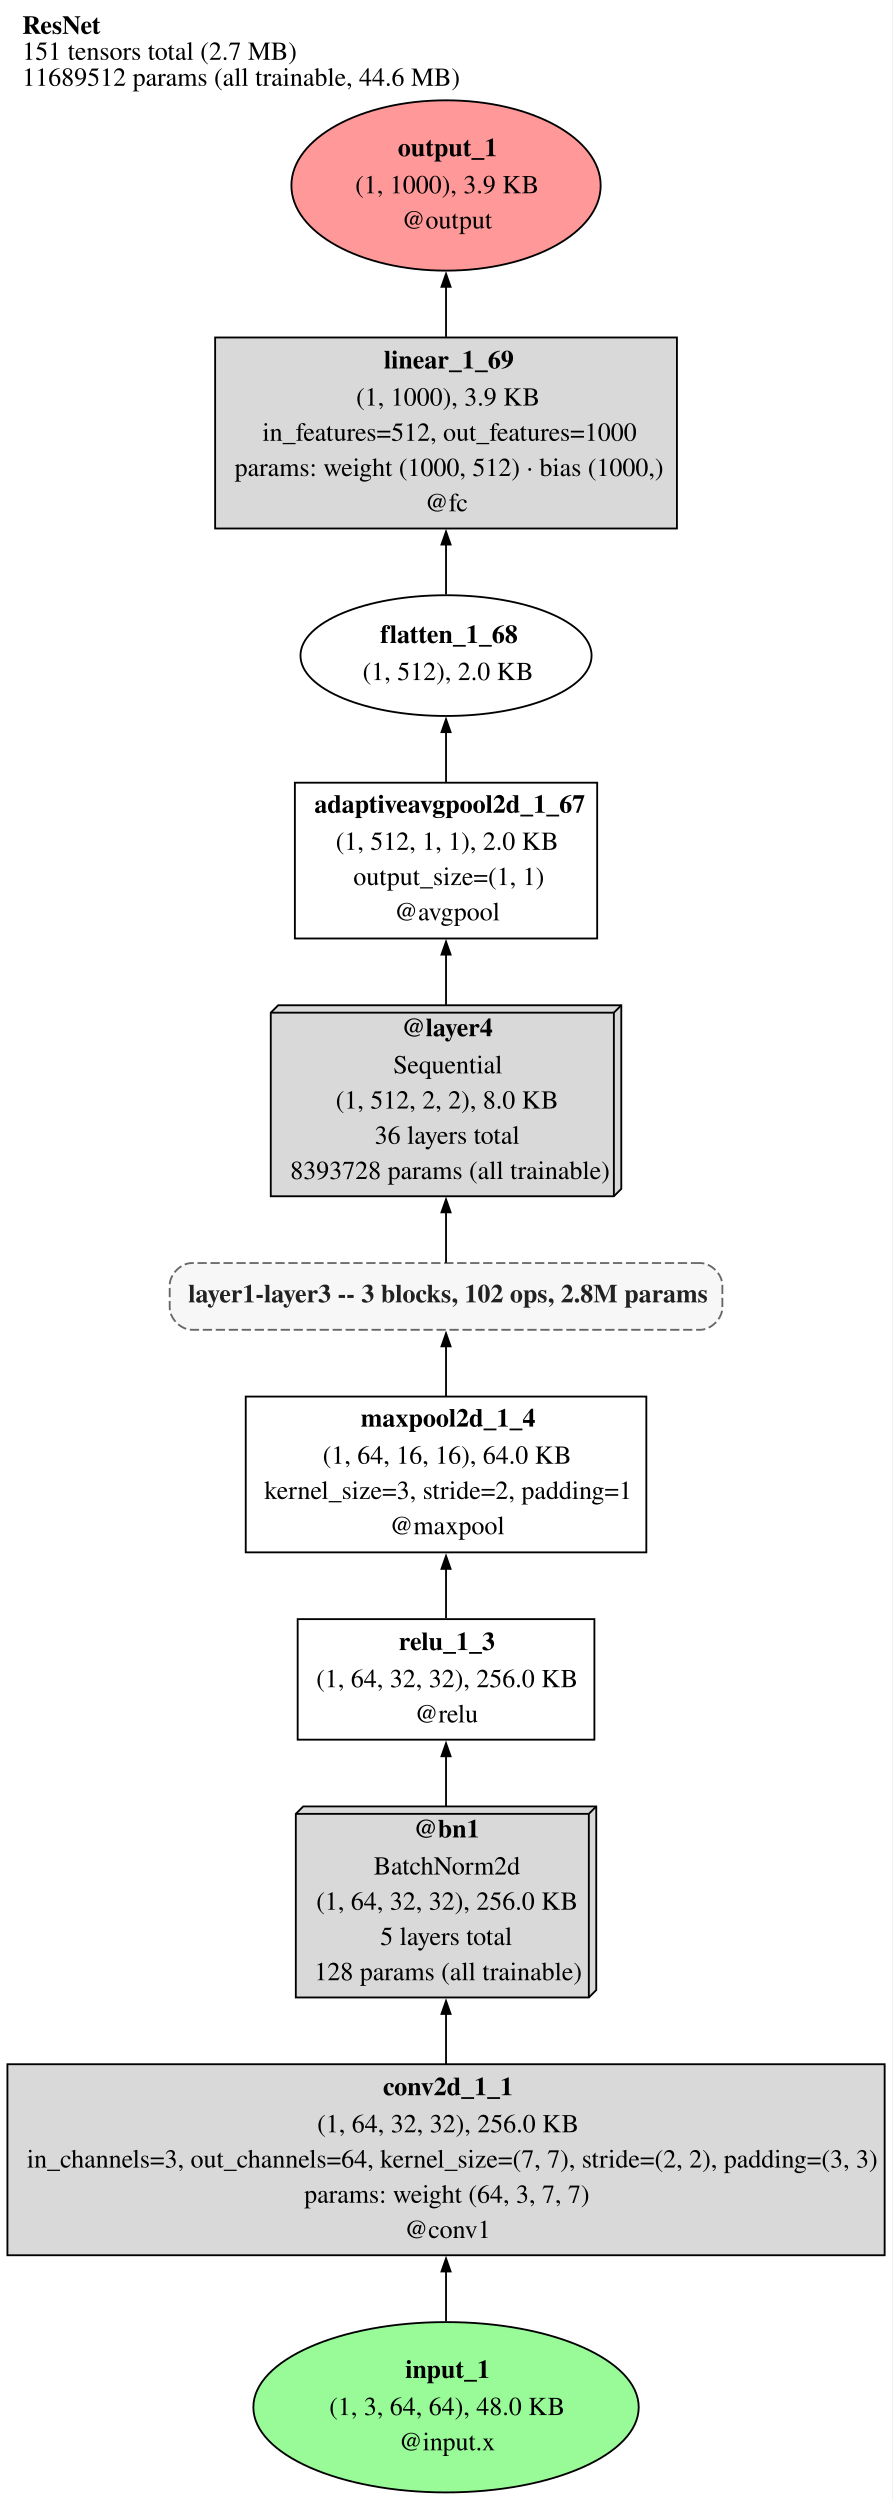
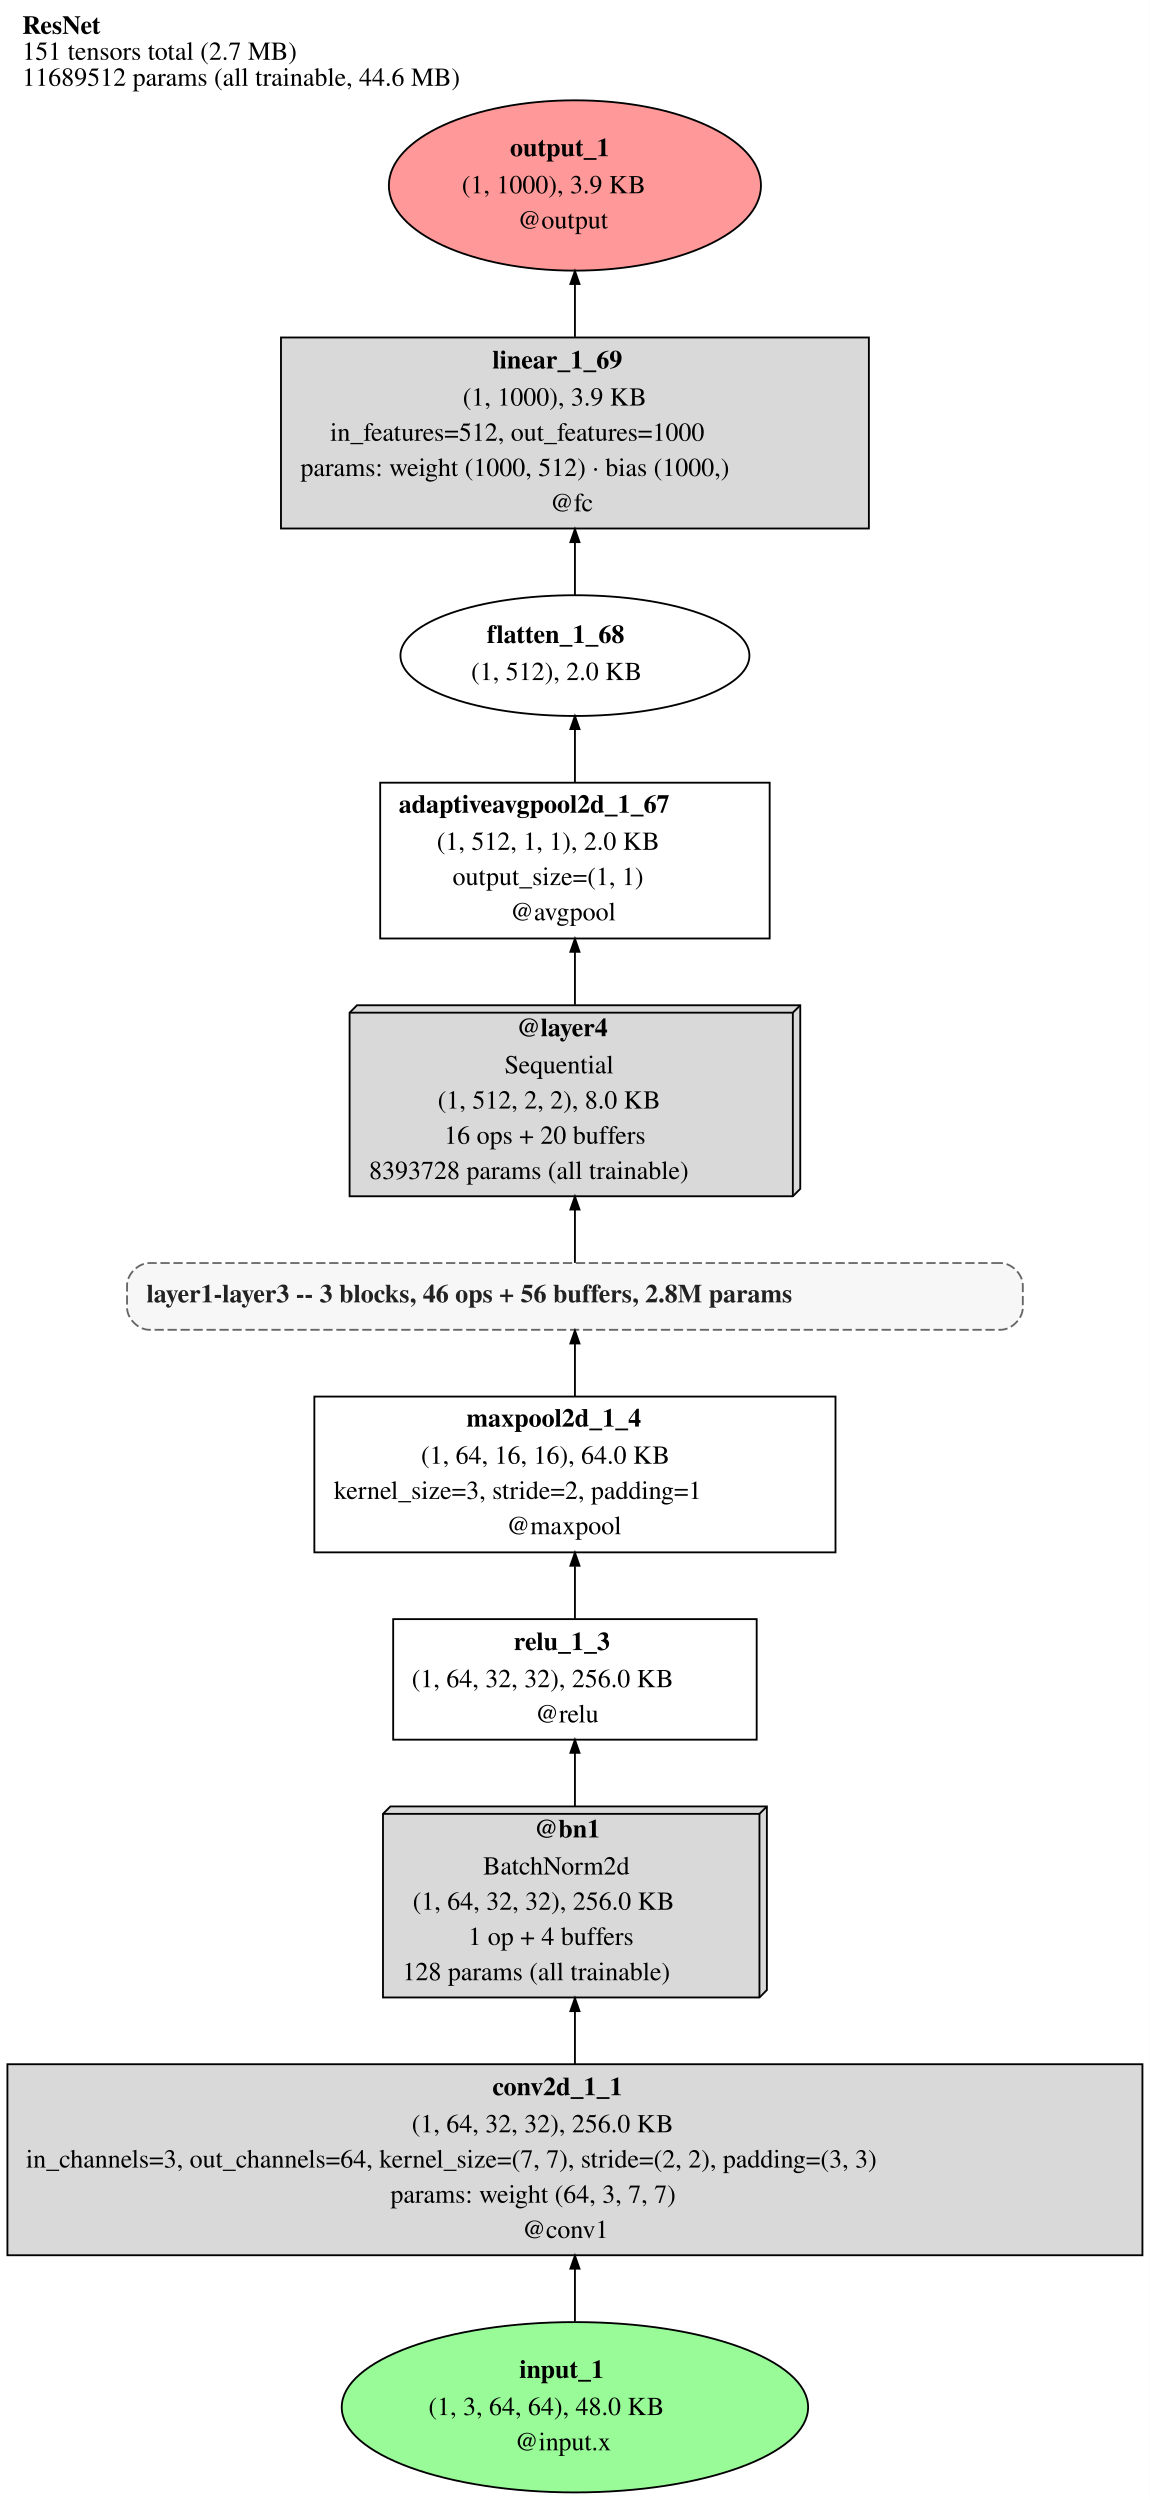
- <svg xmlns="http://www.w3.org/2000/svg" width="481pt" height="1348pt" viewBox="0.00 0.00 481.00 1347.90">
+ <svg xmlns="http://www.w3.org/2000/svg" width="620pt" height="1348pt" viewBox="0.00 0.00 620.00 1347.90">
  <g id="graph0" class="graph" transform="scale(1 1) rotate(0) translate(4 1343.9)">
-     <polygon fill="white" stroke="none" points="-4,4 -4,-1343.9 477,-1343.9 477,4 -4,4" />
+     <polygon fill="white" stroke="transparent" points="-4,4 -4,-1343.9 616,-1343.9 616,4 -4,4" />
    <text text-anchor="start" x="8" y="-1325.7" font-family="Times,serif" font-weight="bold" font-size="14.00">ResNet</text>
    <text text-anchor="start" x="8" y="-1311.7" font-family="Times,serif" font-size="14.00">151 tensors total (2.7 MB)</text>
    <text text-anchor="start" x="8" y="-1297.7" font-family="Times,serif" font-size="14.00">11689512 params (all trainable, 44.6 MB)</text>
    <g id="node1" class="node">
-       <ellipse fill="#98fb98" stroke="black" cx="236.5" cy="-45.96" rx="103.89" ry="45.92" />
-       <text text-anchor="start" x="214.5" y="-61.76" font-family="Times,serif" font-weight="bold" font-size="14.00">input_1</text>
-       <text text-anchor="start" x="173.5" y="-41.76" font-family="Times,serif" font-size="14.00">(1, 3, 64, 64), 48.0 KB</text>
-       <text text-anchor="start" x="211" y="-22.76" font-family="Times,serif" font-size="14.00">@input.x</text>
+       <ellipse fill="#98fb98" stroke="black" cx="306" cy="-45.96" rx="125.73" ry="45.92" />
+       <text text-anchor="start" x="276" y="-61.76" font-family="Times,serif" font-weight="bold" font-size="14.00">input_1</text>
+       <text text-anchor="start" x="227" y="-41.76" font-family="Times,serif" font-size="14.00">(1, 3, 64, 64), 48.0 KB</text>
+       <text text-anchor="start" x="273.5" y="-22.76" font-family="Times,serif" font-size="14.00">@input.x</text>
    </g>
    <g id="node2" class="node">
-       <polygon fill="#d9d9d9" stroke="black" points="473,-230.92 0,-230.92 0,-127.92 473,-127.92 473,-230.92" />
-       <text text-anchor="start" x="202.5" y="-214.22" font-family="Times,serif" font-weight="bold" font-size="14.00">conv2d_1_1</text>
-       <text text-anchor="start" x="167" y="-194.22" font-family="Times,serif" font-size="14.00">(1, 64, 32, 32), 256.0 KB</text>
-       <text text-anchor="start" x="10.5" y="-175.22" font-family="Times,serif" font-size="14.00">in_channels=3, out_channels=64, kernel_size=(7, 7), stride=(2, 2), padding=(3, 3)</text>
-       <text text-anchor="start" x="160" y="-156.22" font-family="Times,serif" font-size="14.00">params: weight (64, 3, 7, 7)</text>
-       <text text-anchor="start" x="214" y="-137.22" font-family="Times,serif" font-size="14.00">@conv1</text>
+       <polygon fill="#d9d9d9" stroke="black" points="612,-230.92 0,-230.92 0,-127.92 612,-127.92 612,-230.92" />
+       <text text-anchor="start" x="261.5" y="-214.22" font-family="Times,serif" font-weight="bold" font-size="14.00">conv2d_1_1</text>
+       <text text-anchor="start" x="218" y="-194.22" font-family="Times,serif" font-size="14.00">(1, 64, 32, 32), 256.0 KB</text>
+       <text text-anchor="start" x="10" y="-175.22" font-family="Times,serif" font-size="14.00">in_channels=3, out_channels=64, kernel_size=(7, 7), stride=(2, 2), padding=(3, 3)</text>
+       <text text-anchor="start" x="206.5" y="-156.22" font-family="Times,serif" font-size="14.00">params: weight (64, 3, 7, 7)</text>
+       <text text-anchor="start" x="277.5" y="-137.22" font-family="Times,serif" font-size="14.00">@conv1</text>
    </g>
    <g id="edge1" class="edge">
-       <path fill="none" stroke="black" d="M236.5,-92.2C236.5,-100.96 236.5,-110.26 236.5,-119.38" />
-       <polygon fill="black" stroke="black" points="234.05,-119.17 236.5,-126.17 238.95,-119.17 234.05,-119.17" />
+       <path fill="none" stroke="black" d="M306,-92.2C306,-101.32 306,-111.02 306,-120.5" />
+       <polygon fill="black" stroke="black" points="303.55,-120.69 306,-127.69 308.45,-120.69 303.55,-120.69" />
    </g>
    <g id="node3" class="node">
-       <polygon fill="#d9d9d9" stroke="black" points="317.5,-369.92 159.5,-369.92 155.5,-365.92 155.5,-266.92 313.5,-266.92 317.5,-270.92 317.5,-369.92" />
-       <polyline fill="none" stroke="black" points="313.5,-365.92 155.5,-365.92" />
-       <polyline fill="none" stroke="black" points="313.5,-365.92 313.5,-266.92" />
-       <polyline fill="none" stroke="black" points="313.5,-365.92 317.5,-369.92" />
-       <text text-anchor="start" x="219" y="-353.22" font-family="Times,serif" font-weight="bold" font-size="14.00">@bn1</text>
-       <text text-anchor="start" x="197.5" y="-333.22" font-family="Times,serif" font-size="14.00">BatchNorm2d</text>
-       <text text-anchor="start" x="166.5" y="-314.22" font-family="Times,serif" font-size="14.00">(1, 64, 32, 32), 256.0 KB</text>
-       <text text-anchor="start" x="201" y="-295.22" font-family="Times,serif" font-size="14.00">5 layers total</text>
-       <text text-anchor="start" x="165.5" y="-276.22" font-family="Times,serif" font-size="14.00">128 params (all trainable)</text>
+       <polygon fill="#d9d9d9" stroke="black" points="409.5,-369.92 206.5,-369.92 202.5,-365.92 202.5,-266.92 405.5,-266.92 409.5,-270.92 409.5,-369.92" />
+       <polyline fill="none" stroke="black" points="405.5,-365.92 202.5,-365.92 " />
+       <polyline fill="none" stroke="black" points="405.5,-365.92 405.5,-266.92 " />
+       <polyline fill="none" stroke="black" points="405.5,-365.92 409.5,-369.92 " />
+       <text text-anchor="start" x="284" y="-353.22" font-family="Times,serif" font-weight="bold" font-size="14.00">@bn1</text>
+       <text text-anchor="start" x="256.5" y="-333.22" font-family="Times,serif" font-size="14.00">BatchNorm2d</text>
+       <text text-anchor="start" x="218.5" y="-314.22" font-family="Times,serif" font-size="14.00">(1, 64, 32, 32), 256.0 KB</text>
+       <text text-anchor="start" x="248.5" y="-295.22" font-family="Times,serif" font-size="14.00">1 op + 4 buffers</text>
+       <text text-anchor="start" x="213" y="-276.22" font-family="Times,serif" font-size="14.00">128 params (all trainable)</text>
    </g>
    <g id="edge2" class="edge">
-       <path fill="none" stroke="black" d="M236.5,-231.05C236.5,-239.92 236.5,-249.22 236.5,-258.3" />
-       <polygon fill="black" stroke="black" points="234.05,-258.04 236.5,-265.04 238.95,-258.04 234.05,-258.04" />
+       <path fill="none" stroke="black" d="M306,-231.05C306,-240.28 306,-249.98 306,-259.41" />
+       <polygon fill="black" stroke="black" points="303.55,-259.55 306,-266.55 308.45,-259.55 303.55,-259.55" />
    </g>
    <g id="node4" class="node">
-       <polygon fill="white" stroke="black" points="316.5,-470.92 156.5,-470.92 156.5,-405.92 316.5,-405.92 316.5,-470.92" />
-       <text text-anchor="start" x="211" y="-454.22" font-family="Times,serif" font-weight="bold" font-size="14.00">relu_1_3</text>
-       <text text-anchor="start" x="166.5" y="-434.22" font-family="Times,serif" font-size="14.00">(1, 64, 32, 32), 256.0 KB</text>
-       <text text-anchor="start" x="219.5" y="-415.22" font-family="Times,serif" font-size="14.00">@relu</text>
+       <polygon fill="white" stroke="black" points="404,-470.92 208,-470.92 208,-405.92 404,-405.92 404,-470.92" />
+       <text text-anchor="start" x="273" y="-454.22" font-family="Times,serif" font-weight="bold" font-size="14.00">relu_1_3</text>
+       <text text-anchor="start" x="218" y="-434.22" font-family="Times,serif" font-size="14.00">(1, 64, 32, 32), 256.0 KB</text>
+       <text text-anchor="start" x="284.5" y="-415.22" font-family="Times,serif" font-size="14.00">@relu</text>
    </g>
    <g id="edge3" class="edge">
-       <path fill="none" stroke="black" d="M236.5,-370.15C236.5,-379.15 236.5,-388.4 236.5,-397.06" />
-       <polygon fill="black" stroke="black" points="234.05,-396.98 236.5,-403.98 238.95,-396.98 234.05,-396.98" />
+       <path fill="none" stroke="black" d="M306,-370.15C306,-379.71 306,-389.57 306,-398.69" />
+       <polygon fill="black" stroke="black" points="303.55,-398.83 306,-405.83 308.45,-398.83 303.55,-398.83" />
    </g>
    <g id="node5" class="node">
-       <polygon fill="white" stroke="black" points="344.5,-590.92 128.5,-590.92 128.5,-506.92 344.5,-506.92 344.5,-590.92" />
-       <text text-anchor="start" x="190.5" y="-574.72" font-family="Times,serif" font-weight="bold" font-size="14.00">maxpool2d_1_4</text>
-       <text text-anchor="start" x="170" y="-554.72" font-family="Times,serif" font-size="14.00">(1, 64, 16, 16), 64.0 KB</text>
-       <text text-anchor="start" x="138.5" y="-535.72" font-family="Times,serif" font-size="14.00">kernel_size=3, stride=2, padding=1</text>
-       <text text-anchor="start" x="206" y="-516.72" font-family="Times,serif" font-size="14.00">@maxpool</text>
+       <polygon fill="white" stroke="black" points="446.5,-590.92 165.5,-590.92 165.5,-506.92 446.5,-506.92 446.5,-590.92" />
+       <text text-anchor="start" x="247.5" y="-574.72" font-family="Times,serif" font-weight="bold" font-size="14.00">maxpool2d_1_4</text>
+       <text text-anchor="start" x="223" y="-554.72" font-family="Times,serif" font-size="14.00">(1, 64, 16, 16), 64.0 KB</text>
+       <text text-anchor="start" x="176" y="-535.72" font-family="Times,serif" font-size="14.00">kernel_size=3, stride=2, padding=1</text>
+       <text text-anchor="start" x="269" y="-516.72" font-family="Times,serif" font-size="14.00">@maxpool</text>
    </g>
    <g id="edge4" class="edge">
-       <path fill="none" stroke="black" d="M236.5,-471.39C236.5,-479.81 236.5,-489.1 236.5,-498.22" />
-       <polygon fill="black" stroke="black" points="234.05,-498 236.5,-505 238.95,-498 234.05,-498" />
+       <path fill="none" stroke="black" d="M306,-471.1C306,-479.97 306,-489.82 306,-499.43" />
+       <polygon fill="black" stroke="black" points="303.55,-499.71 306,-506.71 308.45,-499.71 303.55,-499.71" />
    </g>
    <g id="node6" class="node">
-       <path fill="#f7f7f7" stroke="#666666" stroke-dasharray="5,2" d="M373.5,-662.92C373.5,-662.92 99.5,-662.92 99.5,-662.92 93.5,-662.92 87.5,-656.92 87.5,-650.92 87.5,-650.92 87.5,-638.92 87.5,-638.92 87.5,-632.92 93.5,-626.92 99.5,-626.92 99.5,-626.92 373.5,-626.92 373.5,-626.92 379.5,-626.92 385.5,-632.92 385.5,-638.92 385.5,-638.92 385.5,-650.92 385.5,-650.92 385.5,-656.92 379.5,-662.92 373.5,-662.92" />
-       <text text-anchor="start" x="97.5" y="-641.72" font-family="Times,serif" font-weight="bold" font-size="14.00" fill="#222222">layer1-layer3 -- 3 blocks, 102 ops, 2.8M params</text>
+       <path fill="#f7f7f7" stroke="#666666" stroke-dasharray="5,2" d="M535.5,-662.92C535.5,-662.92 76.5,-662.92 76.5,-662.92 70.5,-662.92 64.5,-656.92 64.5,-650.92 64.5,-650.92 64.5,-638.92 64.5,-638.92 64.5,-632.92 70.5,-626.92 76.5,-626.92 76.5,-626.92 535.5,-626.92 535.5,-626.92 541.5,-626.92 547.5,-632.92 547.5,-638.92 547.5,-638.92 547.5,-650.92 547.5,-650.92 547.5,-656.92 541.5,-662.92 535.5,-662.92" />
+       <text text-anchor="start" x="75" y="-641.72" font-family="Times,serif" font-weight="bold" font-size="14.00" fill="#222222">layer1-layer3 -- 3 blocks, 46 ops + 56 buffers, 2.8M params</text>
    </g>
    <g id="edge5" class="edge">
-       <path fill="none" stroke="black" d="M236.5,-591.15C236.5,-600.38 236.5,-609.91 236.5,-618.28" />
-       <polygon fill="black" stroke="black" points="234.05,-618.02 236.5,-625.02 238.95,-618.02 234.05,-618.02" />
+       <path fill="none" stroke="black" d="M306,-591.15C306,-600.77 306,-610.71 306,-619.34" />
+       <polygon fill="black" stroke="black" points="303.55,-619.54 306,-626.54 308.45,-619.54 303.55,-619.54" />
    </g>
    <g id="node7" class="node">
-       <polygon fill="#d9d9d9" stroke="black" points="331,-801.92 146,-801.92 142,-797.92 142,-698.92 327,-698.92 331,-702.92 331,-801.92" />
-       <polyline fill="none" stroke="black" points="327,-797.92 142,-797.92" />
-       <polyline fill="none" stroke="black" points="327,-797.92 327,-698.92" />
-       <polyline fill="none" stroke="black" points="327,-797.92 331,-801.92" />
-       <text text-anchor="start" x="212.5" y="-785.22" font-family="Times,serif" font-weight="bold" font-size="14.00">@layer4</text>
-       <text text-anchor="start" x="208" y="-765.22" font-family="Times,serif" font-size="14.00">Sequential</text>
-       <text text-anchor="start" x="177" y="-746.22" font-family="Times,serif" font-size="14.00">(1, 512, 2, 2), 8.0 KB</text>
-       <text text-anchor="start" x="198" y="-727.22" font-family="Times,serif" font-size="14.00">36 layers total</text>
-       <text text-anchor="start" x="152.5" y="-708.22" font-family="Times,serif" font-size="14.00">8393728 params (all trainable)</text>
+       <polygon fill="#d9d9d9" stroke="black" points="427.5,-801.92 188.5,-801.92 184.5,-797.92 184.5,-698.92 423.5,-698.92 427.5,-702.92 427.5,-801.92" />
+       <polyline fill="none" stroke="black" points="423.5,-797.92 184.5,-797.92 " />
+       <polyline fill="none" stroke="black" points="423.5,-797.92 423.5,-698.92 " />
+       <polyline fill="none" stroke="black" points="423.5,-797.92 427.5,-801.92 " />
+       <text text-anchor="start" x="274.5" y="-785.22" font-family="Times,serif" font-weight="bold" font-size="14.00">@layer4</text>
+       <text text-anchor="start" x="268" y="-765.22" font-family="Times,serif" font-size="14.00">Sequential</text>
+       <text text-anchor="start" x="232" y="-746.22" font-family="Times,serif" font-size="14.00">(1, 512, 2, 2), 8.0 KB</text>
+       <text text-anchor="start" x="235.5" y="-727.22" font-family="Times,serif" font-size="14.00">16 ops + 20 buffers</text>
+       <text text-anchor="start" x="195" y="-708.22" font-family="Times,serif" font-size="14.00">8393728 params (all trainable)</text>
    </g>
    <g id="edge6" class="edge">
-       <path fill="none" stroke="black" d="M236.5,-663.01C236.5,-670.73 236.5,-680.35 236.5,-690.34" />
-       <polygon fill="black" stroke="black" points="234.05,-690.27 236.5,-697.27 238.95,-690.27 234.05,-690.27" />
+       <path fill="none" stroke="black" d="M306,-663.01C306,-671.04 306,-681.12 306,-691.54" />
+       <polygon fill="black" stroke="black" points="303.55,-691.78 306,-698.78 308.45,-691.78 303.55,-691.78" />
    </g>
    <g id="node8" class="node">
-       <polygon fill="white" stroke="black" points="318,-921.92 155,-921.92 155,-837.92 318,-837.92 318,-921.92" />
-       <text text-anchor="start" x="165.5" y="-905.72" font-family="Times,serif" font-weight="bold" font-size="14.00">adaptiveavgpool2d_1_67</text>
-       <text text-anchor="start" x="177" y="-885.72" font-family="Times,serif" font-size="14.00">(1, 512, 1, 1), 2.0 KB</text>
-       <text text-anchor="start" x="186.5" y="-866.72" font-family="Times,serif" font-size="14.00">output_size=(1, 1)</text>
-       <text text-anchor="start" x="208.5" y="-847.72" font-family="Times,serif" font-size="14.00">@avgpool</text>
+       <polygon fill="white" stroke="black" points="411,-921.92 201,-921.92 201,-837.92 411,-837.92 411,-921.92" />
+       <text text-anchor="start" x="211" y="-905.72" font-family="Times,serif" font-weight="bold" font-size="14.00">adaptiveavgpool2d_1_67</text>
+       <text text-anchor="start" x="231.5" y="-885.72" font-family="Times,serif" font-size="14.00">(1, 512, 1, 1), 2.0 KB</text>
+       <text text-anchor="start" x="240" y="-866.72" font-family="Times,serif" font-size="14.00">output_size=(1, 1)</text>
+       <text text-anchor="start" x="271" y="-847.72" font-family="Times,serif" font-size="14.00">@avgpool</text>
    </g>
    <g id="edge7" class="edge">
-       <path fill="none" stroke="black" d="M236.5,-802.18C236.5,-811.13 236.5,-820.43 236.5,-829.34" />
-       <polygon fill="black" stroke="black" points="234.05,-829.23 236.5,-836.23 238.95,-829.23 234.05,-829.23" />
+       <path fill="none" stroke="black" d="M306,-802.18C306,-811.59 306,-821.39 306,-830.72" />
+       <polygon fill="black" stroke="black" points="303.55,-830.75 306,-837.75 308.45,-830.75 303.55,-830.75" />
    </g>
    <g id="node9" class="node">
-       <ellipse fill="white" stroke="black" cx="236.5" cy="-990.45" rx="78.48" ry="32.55" />
-       <text text-anchor="start" x="201" y="-997.25" font-family="Times,serif" font-weight="bold" font-size="14.00">flatten_1_68</text>
-       <text text-anchor="start" x="191.5" y="-977.25" font-family="Times,serif" font-size="14.00">(1, 512), 2.0 KB</text>
+       <ellipse fill="white" stroke="black" cx="306" cy="-990.45" rx="94.09" ry="32.55" />
+       <text text-anchor="start" x="258.5" y="-997.25" font-family="Times,serif" font-weight="bold" font-size="14.00">flatten_1_68</text>
+       <text text-anchor="start" x="250" y="-977.25" font-family="Times,serif" font-size="14.00">(1, 512), 2.0 KB</text>
    </g>
    <g id="edge8" class="edge">
-       <path fill="none" stroke="black" d="M236.5,-922.26C236.5,-931.16 236.5,-940.55 236.5,-949.4" />
-       <polygon fill="black" stroke="black" points="234.05,-949.17 236.5,-956.17 238.95,-949.17 234.05,-949.17" />
+       <path fill="none" stroke="black" d="M306,-921.95C306,-931.42 306,-941.47 306,-950.83" />
+       <polygon fill="black" stroke="black" points="303.55,-950.84 306,-957.84 308.45,-950.84 303.55,-950.84" />
    </g>
    <g id="node10" class="node">
-       <polygon fill="#d9d9d9" stroke="black" points="361,-1161.98 112,-1161.98 112,-1058.98 361,-1058.98 361,-1161.98" />
-       <text text-anchor="start" x="203" y="-1145.28" font-family="Times,serif" font-weight="bold" font-size="14.00">linear_1_69</text>
-       <text text-anchor="start" x="188" y="-1125.28" font-family="Times,serif" font-size="14.00">(1, 1000), 3.9 KB</text>
-       <text text-anchor="start" x="137.5" y="-1106.28" font-family="Times,serif" font-size="14.00">in_features=512, out_features=1000</text>
-       <text text-anchor="start" x="122.5" y="-1087.28" font-family="Times,serif" font-size="14.00">params: weight (1000, 512) · bias (1000,)</text>
-       <text text-anchor="start" x="225" y="-1068.28" font-family="Times,serif" font-size="14.00">@fc</text>
+       <polygon fill="#d9d9d9" stroke="black" points="464.5,-1161.98 147.5,-1161.98 147.5,-1058.98 464.5,-1058.98 464.5,-1161.98" />
+       <text text-anchor="start" x="261.5" y="-1145.28" font-family="Times,serif" font-weight="bold" font-size="14.00">linear_1_69</text>
+       <text text-anchor="start" x="245.5" y="-1125.28" font-family="Times,serif" font-size="14.00">(1, 1000), 3.9 KB</text>
+       <text text-anchor="start" x="174" y="-1106.28" font-family="Times,serif" font-size="14.00">in_features=512, out_features=1000</text>
+       <text text-anchor="start" x="158" y="-1087.28" font-family="Times,serif" font-size="14.00">params: weight (1000, 512) · bias (1000,)</text>
+       <text text-anchor="start" x="292.5" y="-1068.28" font-family="Times,serif" font-size="14.00">@fc</text>
    </g>
    <g id="edge9" class="edge">
-       <path fill="none" stroke="black" d="M236.5,-1023.39C236.5,-1031.75 236.5,-1041.04 236.5,-1050.34" />
-       <polygon fill="black" stroke="black" points="234.05,-1050.33 236.5,-1057.33 238.95,-1050.33 234.05,-1050.33" />
+       <path fill="none" stroke="black" d="M306,-1023.08C306,-1031.87 306,-1041.7 306,-1051.5" />
+       <polygon fill="black" stroke="black" points="303.55,-1051.61 306,-1058.61 308.45,-1051.61 303.55,-1051.61" />
    </g>
    <g id="node11" class="node">
-       <ellipse fill="#ff9999" stroke="black" cx="236.5" cy="-1243.94" rx="83.38" ry="45.92" />
-       <text text-anchor="start" x="210.5" y="-1259.74" font-family="Times,serif" font-weight="bold" font-size="14.00">output_1</text>
-       <text text-anchor="start" x="187.5" y="-1239.74" font-family="Times,serif" font-size="14.00">(1, 1000), 3.9 KB</text>
-       <text text-anchor="start" x="212.5" y="-1220.74" font-family="Times,serif" font-size="14.00">@output</text>
+       <ellipse fill="#ff9999" stroke="black" cx="306" cy="-1243.94" rx="100.32" ry="45.92" />
+       <text text-anchor="start" x="271" y="-1259.74" font-family="Times,serif" font-weight="bold" font-size="14.00">output_1</text>
+       <text text-anchor="start" x="245" y="-1239.74" font-family="Times,serif" font-size="14.00">(1, 1000), 3.9 KB</text>
+       <text text-anchor="start" x="275" y="-1220.74" font-family="Times,serif" font-size="14.00">@output</text>
    </g>
    <g id="edge10" class="edge">
-       <path fill="none" stroke="black" d="M236.5,-1162.3C236.5,-1171.17 236.5,-1180.43 236.5,-1189.37" />
-       <polygon fill="black" stroke="black" points="234.05,-1189.31 236.5,-1196.31 238.95,-1189.31 234.05,-1189.31" />
+       <path fill="none" stroke="black" d="M306,-1162.3C306,-1171.63 306,-1181.38 306,-1190.75" />
+       <polygon fill="black" stroke="black" points="303.55,-1190.82 306,-1197.82 308.45,-1190.82 303.55,-1190.82" />
    </g>
  </g>
</svg>
